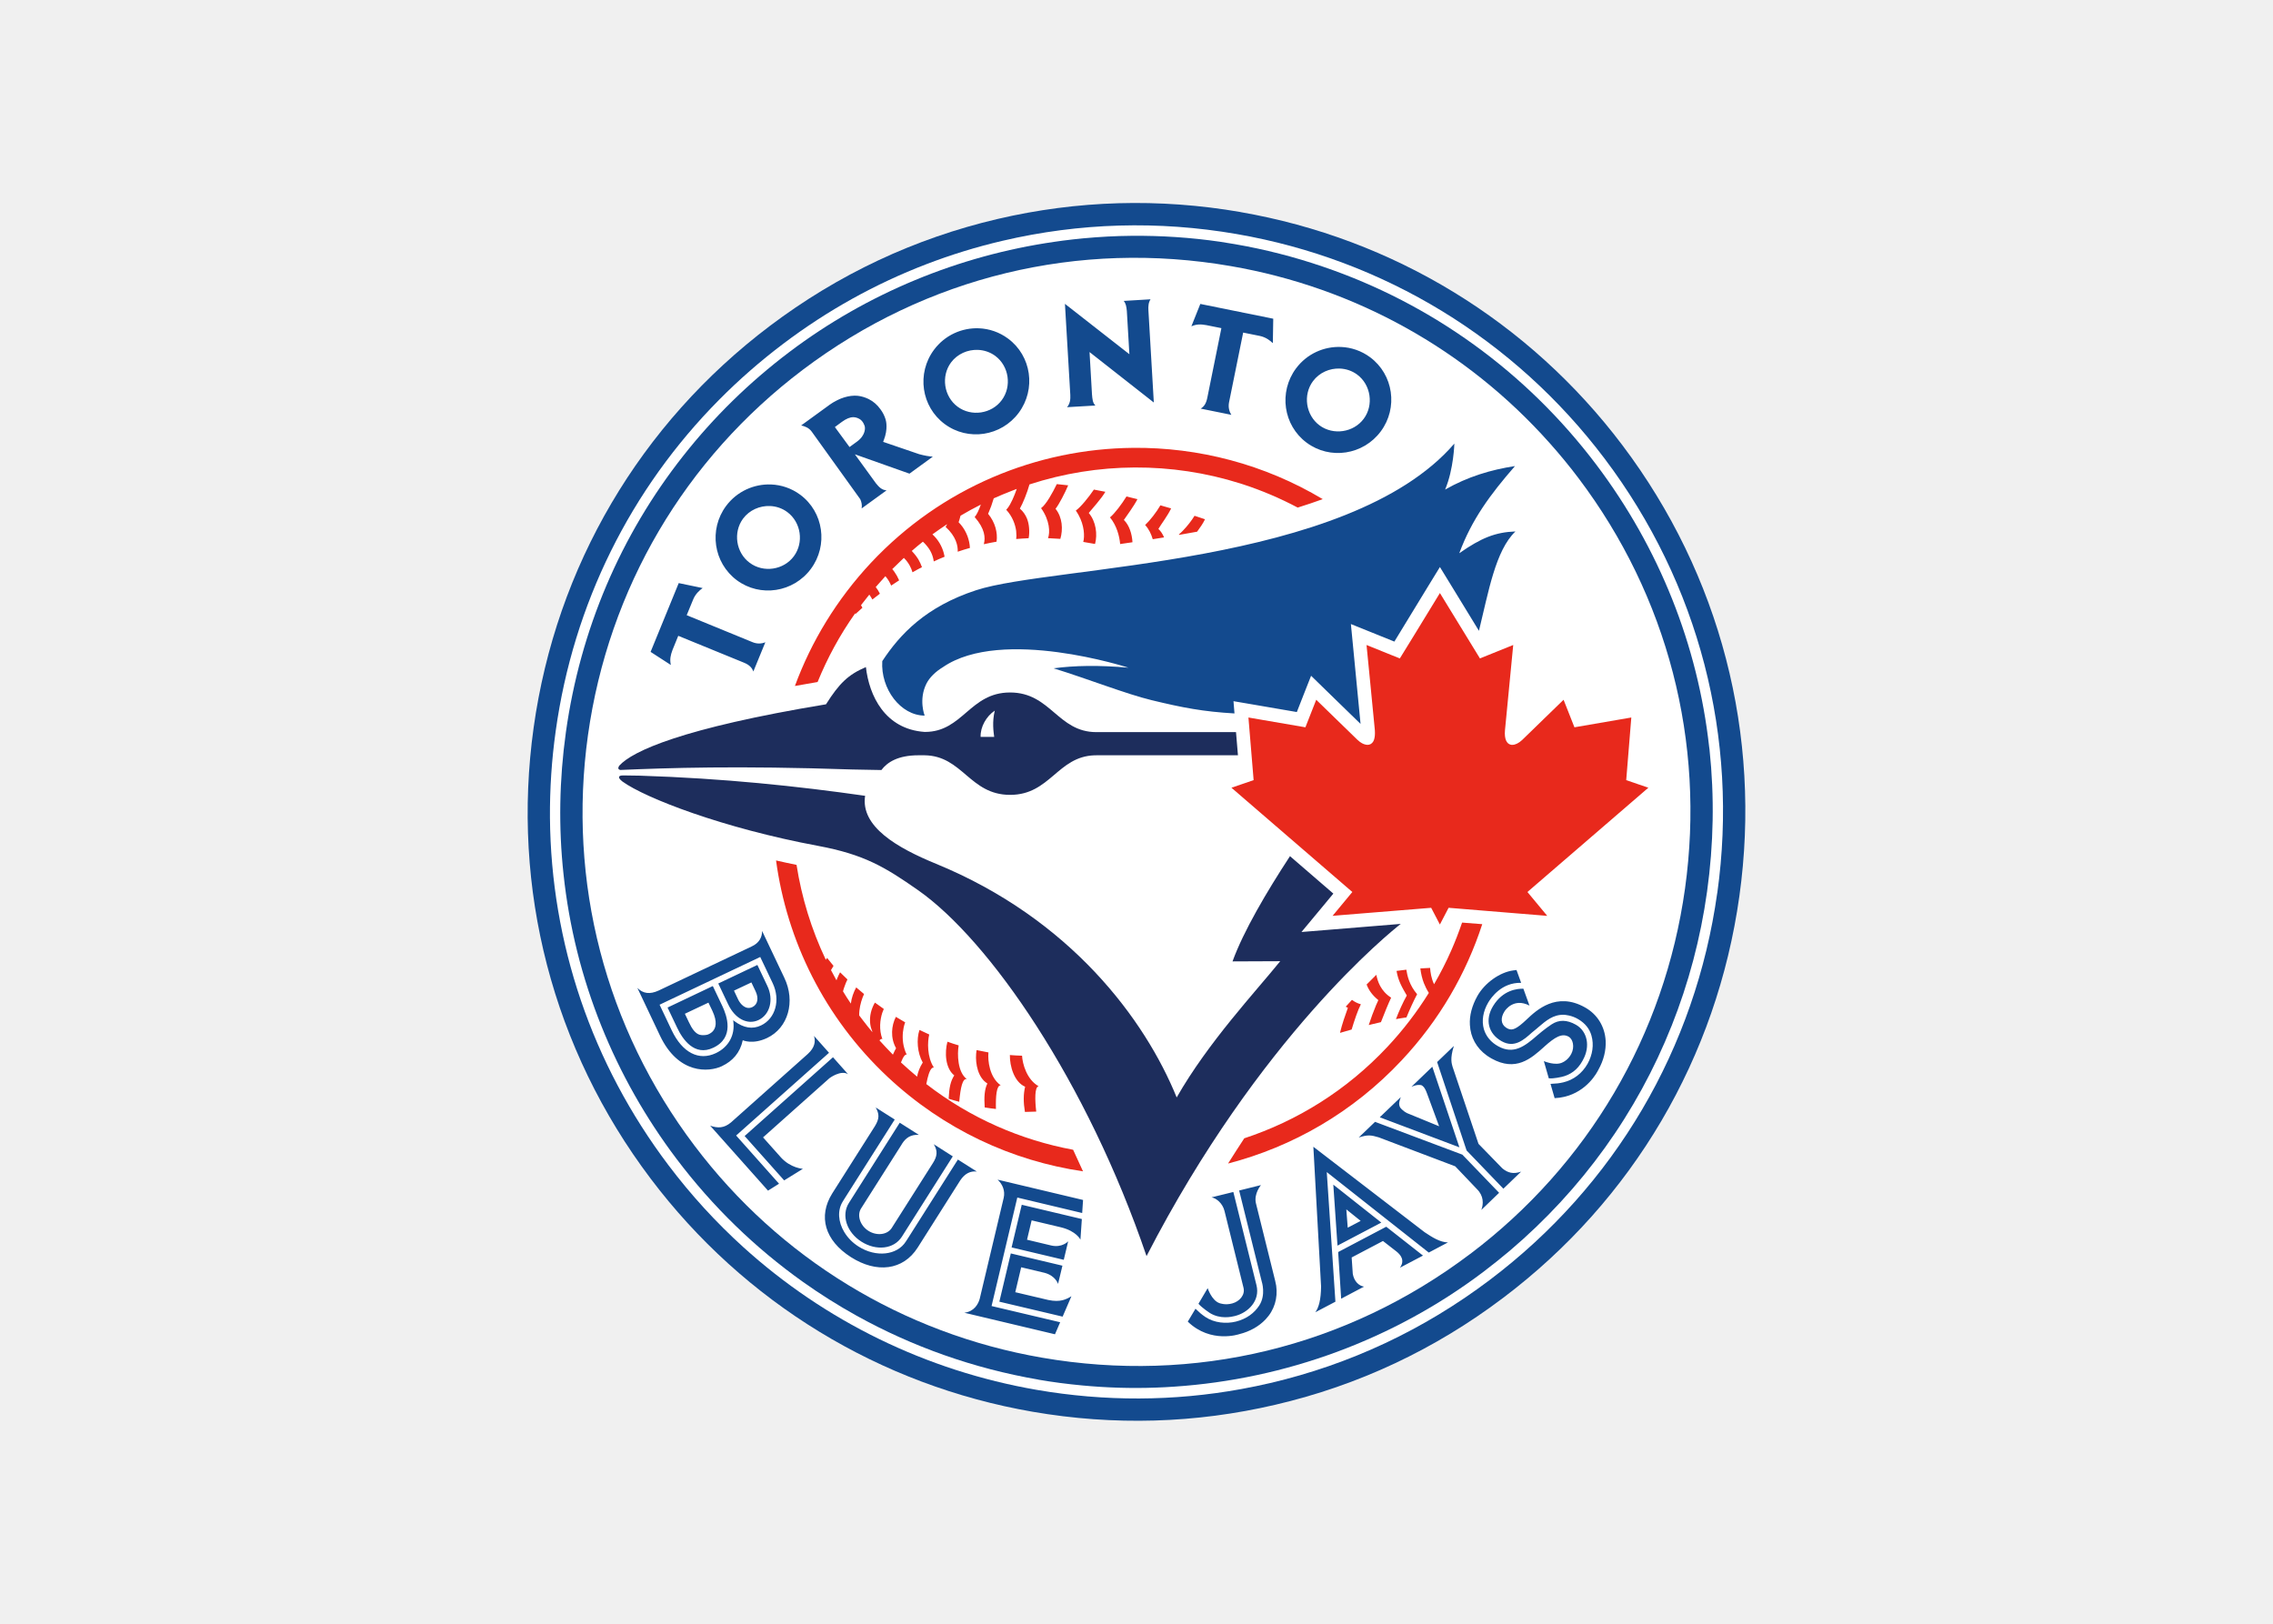
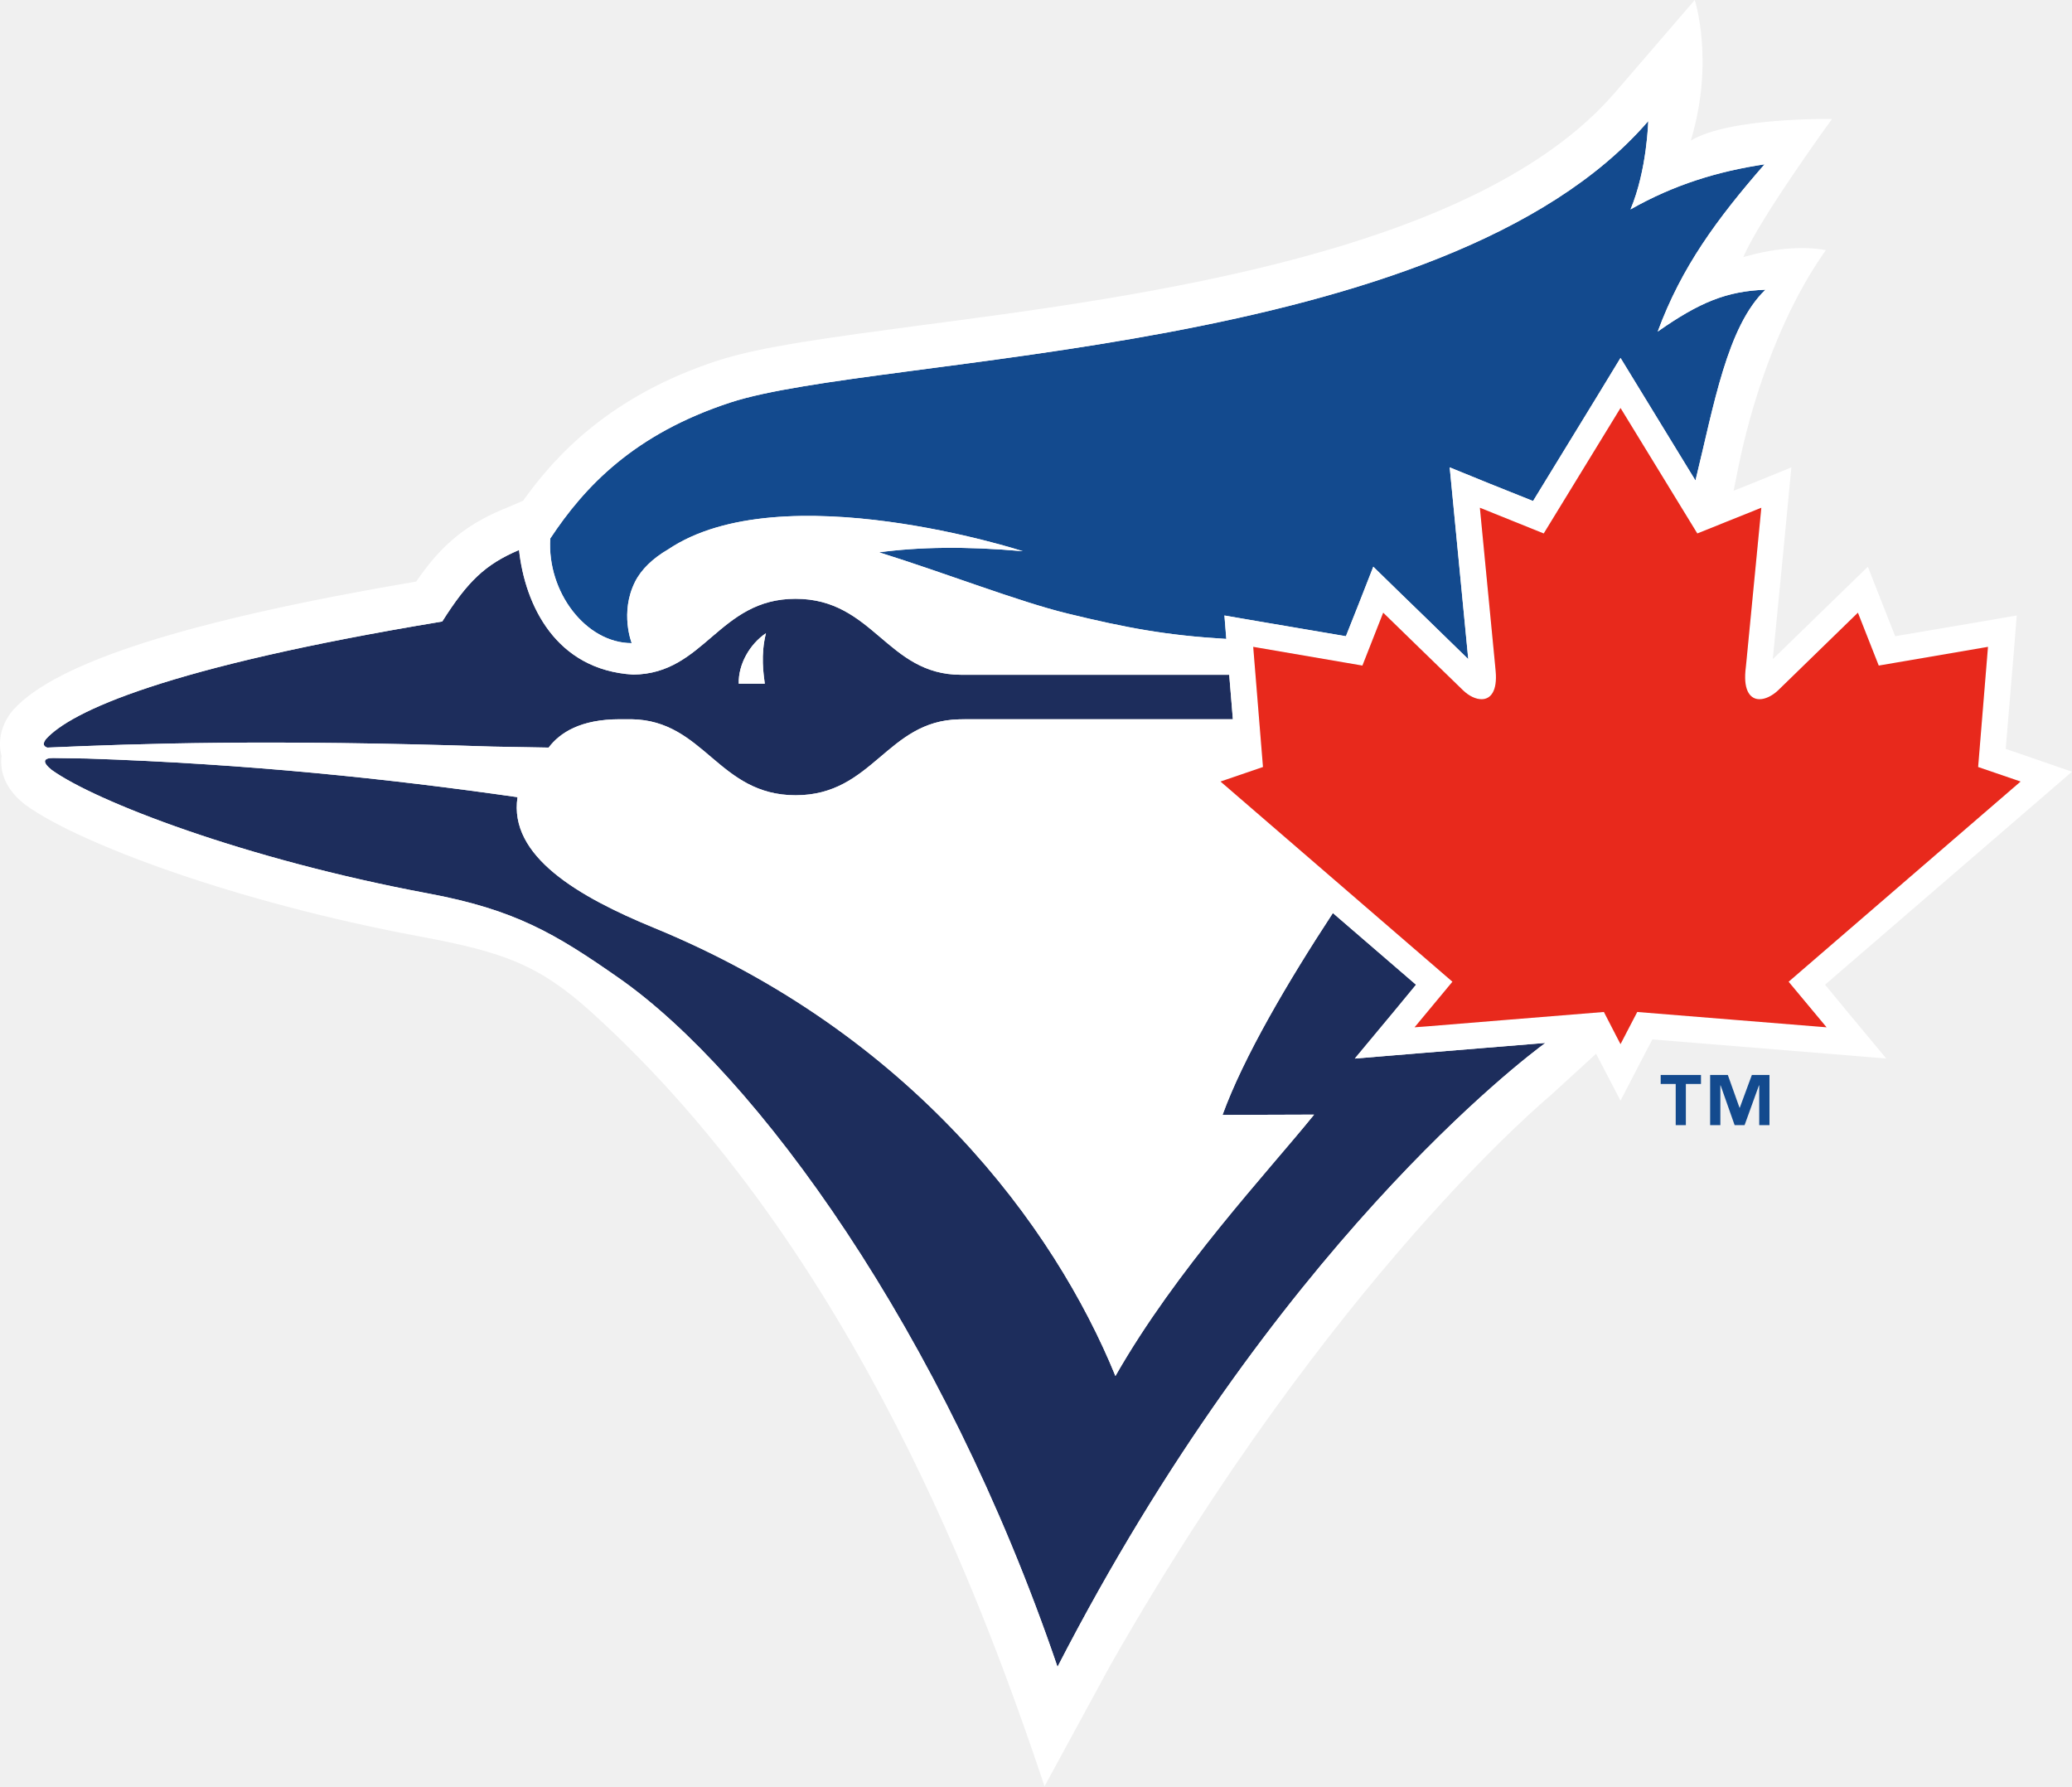
- <svg xmlns="http://www.w3.org/2000/svg" clip-rule="evenodd" fill-rule="evenodd" viewBox="0 0 560 400">
-   <path d="m305.594 52.229c-20.016-3.459-40.157-2.884-59.844 1.721-20.383 4.769-39.252 13.636-56.101 26.358-31.968 24.135-52.635 59.266-58.178 98.944-5.548 39.672 4.702 79.131 28.833 111.102 23.024 30.513 56.447 50.911 94.104 57.424 20.022 3.459 40.143 2.881 59.832-1.733 20.392-4.748 39.271-13.613 56.104-26.335 31.971-24.123 52.641-59.262 58.186-98.949 5.544-39.672-4.711-79.128-28.833-111.102-23.03-30.514-56.453-50.903-94.104-57.418" fill="#134a8e" />
-   <path d="m423.074 219.996c-5.341 38.22-25.244 72.076-56.04 95.31-16.242 12.264-34.428 20.799-54.064 25.395-2.372.553-4.752 1.046-7.129 1.48-16.68 3.042-33.635 3.105-50.501.191-27.203-4.717-52.106-16.943-72.228-35.161-6.699-6.08-12.871-12.813-18.416-20.16-18.899-25.018-28.952-54.817-29.204-85.609-.048-7.112.418-14.265 1.426-21.426 4.357-31.226 18.433-59.531 40.249-81.53 4.878-4.926 10.158-9.538 15.786-13.79 10.921-8.252 22.729-14.798 35.267-19.612 6.095-2.337 12.364-4.274 18.786-5.769 18.982-4.439 38.372-4.997 57.651-1.664 36.275 6.267 68.464 25.905 90.656 55.307 23.244 30.802 33.117 68.805 27.775 107.04" fill="#fff" />
-   <path d="m411.832 252.723c4.184-10.514 7.138-21.595 8.738-33.082 1.632-11.731 1.83-23.43.613-34.909v-.032c-.038-.23-.071-.475-.1-.722-2.793-25.009-12.25-48.894-27.796-69.504-17.25-22.844-40.653-39.698-67.327-48.775-7.029-2.403-14.295-4.274-21.74-5.556-1.2-.203-2.405-.401-3.612-.587-7.241-1.054-14.541-1.529-21.786-1.464-3.979.032-7.951.25-11.92.619-1.696.161-3.414.356-5.093.572-.696.091-1.403.18-2.097.295-23.488 3.399-46.031 12.641-65.234 27.136-9.899 7.473-18.645 16.056-26.123 25.551-15.402 19.505-25.401 42.829-28.933 68.098-1.636 11.734-1.833 23.448-.593 34.941 1.367 12.888 4.517 25.501 9.357 37.51 4.637 11.522 10.824 22.52 18.516 32.698 8.862 11.74 19.341 21.884 31.052 30.227 4.268 3.035 8.718 5.842 13.295 8.381 13.782 7.644 28.856 12.992 44.73 15.729v.017c3.612.628 7.238 1.094 10.874 1.432 5.992.565 12.003.748 17.974.536 1.55-.052 3.085-.126 4.637-.238 27.401-1.827 54.058-11.551 76.238-28.314 2.196-1.67 4.347-3.391 6.444-5.15 17.818-15.122 31.402-34.068 39.881-55.41" fill="#134a8e" />
-   <path d="m362.195 308.911c-30.436 22.979-67.898 32.055-105.489 25.542-34.246-5.922-64.665-24.473-85.612-52.237-21.962-29.093-31.27-64.996-26.24-101.086 5.052-36.104 23.849-68.069 52.931-90.034 30.436-22.964 67.915-32.045 105.503-25.533 30.513 5.273 57.963 20.564 78.398 43.47l.174.192c2.449 2.743 4.797 5.605 7.039 8.572 21.965 29.081 31.281 65.002 26.24 101.091-5.05 36.101-23.849 68.066-52.931 90.023" fill="#fff" />
-   <path d="m213.335 164.332c-4.335 1.836-6.568 3.997-9.83 9.168-35.531 5.878-47.697 11.555-50.905 15.087-.462.645-.263.96.183 1.089 11.813-.495 28.364-1.092 57.336-.114 2.395.032 4.731.091 7.026.132 1.461-1.932 4.097-3.636 9.147-3.636h1.482c9.39.12 11.118 9.755 21.088 9.755 9.869 0 11.661-9.466 20.837-9.749l.912-.006h34.383l-.478-5.703h-34.4c-9.551 0-11.242-9.766-21.271-9.766-9.921 0-11.647 9.718-20.953 9.718h-.092c-9.797-.68-13.672-8.963-14.466-15.976zm-59.789 26.694c-1.187-.015-1.508.468-.204 1.491 5.643 4.09 24.773 11.495 48.249 15.867 11.29 2.103 16.435 5.202 24.538 10.866 17.636 12.328 41.679 47.14 56.344 90.186 27.808-54.006 60.113-79.861 62.637-81.84l-16.534 1.353-7.935.645 5.095-6.124 2.762-3.336-10.683-9.224c-5.808 8.88-11.465 18.501-14.157 25.926l11.749-.049c-6.035 7.485-17.669 19.848-25.508 33.562-7.818-19.231-26.155-43.96-59.271-57.554-9.592-3.932-18.656-9.155-17.49-16.75-16.63-2.376-34.863-4.308-55.502-4.964-1.484-.026-2.855-.054-4.089-.06l.002.005z" fill="#1d2d5c" />
-   <path d="m245.085 175.054c-2.071 1.391-3.572 3.976-3.491 6.478h3.346c-.161-1.231-.539-3.655.144-6.478" fill="#fff" />
-   <path d="m283.463 73.731-6.616.399c.507.591.671 1.335.774 2.484l.628 10.648-15.879-12.412 1.322 22.442c.049 1.052-.029 2.129-.808 3.015l6.984-.407c-.668-.696-.731-1.484-.845-2.871v-.046l-.591-10.256 15.835 12.431-1.335-22.751c-.045-.909 0-1.9.53-2.676zm12.26 1.143-2.201 5.508c1.304-.562 2.312-.53 3.699-.286l3.693.742-3.473 17.163c-.269 1.316-.743 2.146-1.633 2.657l7.569 1.536c-.527-.8-.823-1.882-.573-3.107l3.476-17.157 4.093.825c1.455.298 2.521 1.114 3.218 1.782l.1-6.024-17.967-3.639h-.002zm-54.54 6c-4.183-.17-8.387 1.679-11.076 5.296-4.315 5.814-3.141 14.011 2.628 18.285 5.758 4.276 13.947 3.038 18.255-2.772 4.307-5.811 3.133-14.005-2.627-18.268-2.164-1.61-4.669-2.439-7.179-2.541h-.002zm89.192 4.6c-4.184-.17-8.393 1.673-11.087 5.299-4.304 5.814-3.127 14.011 2.633 18.281 5.755 4.279 13.959 3.026 18.265-2.788 4.304-5.791 3.118-13.987-2.631-18.262-2.164-1.602-4.666-2.43-7.178-2.531h-.002zm-89.444.717c1.507.06 3.003.544 4.276 1.485 3.387 2.521 4.113 7.503 1.604 10.887-2.505 3.404-7.505 4.141-10.892 1.62-3.382-2.513-4.124-7.497-1.614-10.89 1.577-2.117 4.116-3.201 6.626-3.103zm89.168 4.602c1.505.06 2.998.544 4.27 1.485 3.384 2.507 4.126 7.51 1.613 10.89-2.518 3.384-7.502 4.126-10.898 1.616-3.384-2.524-4.118-7.511-1.605-10.889 1.577-2.121 4.113-3.203 6.62-3.103zm-119.661 6.682c-1.029.025-2.129.261-3.233.696-.295.109-1.728.739-2.857 1.564l-.08.069-6.883 5.001c.879.2 1.88.554 2.58 1.499v.003l11.973 16.663c.298.628.492 1.415.347 2.278l6.13-4.447c-1.181-.106-1.842-.8-2.611-1.743l-5.187-7.142 13.452 4.766 5.754-4.19c-.942-.051-2.09-.261-3.375-.611l-8.87-3.032.166-.435c1.071-2.725.558-4.714.444-5.083-.266-.892-.693-1.743-1.284-2.527-.777-1.084-1.733-1.915-2.82-2.458l-.155-.081c-.871-.407-1.648-.636-2.487-.745-.326-.038-.662-.054-1.006-.045zm-.195 5.298c.508.006 1 .152 1.501.433.908.505 1.283 1.66 1.332 1.946.035.201.26 2.024-1.92 3.622l-1.857 1.352-3.611-4.926 1.733-1.278c1.083-.78 1.977-1.158 2.823-1.149zm148.064 6.508c-26.121 30.302-98.964 29.926-117.822 36.118-12.38 4.058-18.733 10.798-23.118 17.466-.432 6.864 4.553 13.418 10.44 13.418 0 0-1.544-3.895.43-7.857.774-1.528 2.195-2.938 4.095-4.092 14.537-9.964 45.687.149 45.687.149-7.331-.662-13.359-.53-18.447.151 8.629 2.671 17.856 6.322 24.108 7.837 7.708 1.875 12.803 2.84 20.46 3.281l-.244-3.018 4.249.723 11.356 1.951 1.668-4.258 1.845-4.68 3.602 3.51c.08.077 5.662 5.508 8.583 8.35-.511-5.348-1.829-18.96-1.845-19.106l-.535-5.493 5.118 2.064 5.593 2.258 8.364-13.712 2.857-4.657 2.855 4.657 6.763 11.058c2.361-9.595 4.054-19.756 8.987-24.478-4.947.183-8.425 1.585-13.833 5.364 3.066-8.285 7.597-14.435 13.723-21.469-5.955.905-11.634 2.613-17.211 5.789 2.129-5.063 2.273-11.325 2.273-11.325l.002.002zm-168.33 10.068c-4.187-.169-8.4 1.676-11.096 5.301-4.301 5.808-3.106 13.988 2.647 18.281 5.76 4.273 13.942 3.018 18.249-2.788 4.305-5.811 3.132-13.999-2.62-18.265-2.161-1.602-4.666-2.43-7.178-2.531zm-.275 5.307c1.505.058 2.995.544 4.262 1.487 3.402 2.522 4.127 7.503 1.62 10.884-2.513 3.399-7.506 4.144-10.887 1.611-3.39-2.498-4.129-7.497-1.624-10.884 1.577-2.114 4.12-3.196 6.628-3.098zm-22.484 18.986-6.93 16.947 4.986 3.223c-.295-1.393-.081-2.378.413-3.705l1.416-3.478 16.216 6.629c1.31.533 1.971 1.263 2.282 2.167l2.958-7.213c-.889.375-1.998.461-3.158-.017l-16.219-6.646 1.59-3.863c.556-1.367 1.565-2.273 2.342-2.82l-5.897-1.224zm20.544 85.701c0 1.519-.708 2.977-2.608 3.825l-22.905 10.856c-2.143.978-3.838.763-5.222-.668l5.593 11.807c4.517 9.486 11.962 9.029 15.291 7.462v-.015c2.562-1.207 4.436-3.269 5.084-6.351 0 0 2.424 1.132 5.977-.547h.015v-.006c5.195-2.47 7.059-8.986 4.235-14.861l-5.459-11.503v.002zm-.462 6.405 3.075 6.468c1.955 4.14.687 8.698-2.874 10.391-2.115 1.008-4.276.647-6.616-1.086l-.252-.204.037.315c.444 3.348-1.154 6.307-4.287 7.795-4.201 1.994-8.267-.1-10.896-5.623l-2.986-6.299 24.799-11.758v.002zm-.705 1.961-9.635 4.573 2.438 5.127c1.688 3.564 4.769 5.15 7.474 3.875 2.842-1.346 3.794-5.061 2.163-8.442l-2.439-5.133zm187.008 1.253-.786.097c-3.319.444-7.021 3.089-8.829 6.288-1.355 2.438-1.983 4.837-1.851 7.13.167 3.084 1.605 5.689 4.161 7.537.359.247.74.499 1.152.731 6.006 3.378 9.804-.02 12.855-2.754l.246-.227c2.49-2.221 4.244-3.332 5.926-2.379 1.037.574 1.531 2.501.648 4.215-.728 1.405-1.788 1.946-2.121 2.1-1.759.937-4.563-.278-4.599-.278l-.051-.037 1.223 4.252h.052c1.115.123 3.032-.339 3.06-.339h.012c2.232-.495 3.963-1.8 5.133-3.894l.12-.226.06-.104c1.823-3.313 1.081-7.016-1.75-8.631-2.227-1.258-4.186-1.292-6.015-.084-1.57 1.028-3.487 2.659-3.501 2.688-3.158 2.777-5.869 4.759-9.603 2.716-1.797-.978-3.034-2.445-3.565-4.242-.573-2.047-.212-4.373 1.078-6.566.688-1.161 3.275-4.952 8.078-4.837h.031l-1.134-3.138v-.015h-.031zm-188.483 3.055 1.041 2.192c.777 1.647.565 3.235-.796 3.88-1.682.793-2.986-.791-3.497-1.848l-1.038-2.203zm-9.505.888-11.15 5.298 2.361 4.964c1.316 2.792 4.233 7.162 8.921 4.929 5.281-2.499 3.319-7.915 2.232-10.221zm199.665.66c-1.43-.032-4.998.292-7.422 4.256-2.067 3.379-1.201 6.812 2.095 8.674 3.137 1.76 5.45-.313 7.497-2.155l.111-.086.925-.762.515-.441c1.894-1.62 3.674-3.152 6.301-3.061.198 0 1.945.106 3.579 1.111 1.663.995 2.751 2.359 3.213 4.023.63 2.23.283 4.689-.966 6.937-1.339 2.362-3.458 3.977-5.977 4.571-1.074.247-1.697.307-3.12.373h-.029l1.011 3.516h.029c6.536-.313 9.715-5.095 10.522-6.562.167-.283.249-.467.249-.467 1.29-2.307 1.897-4.772 1.774-7.129-.207-3.493-2.052-6.488-5.07-8.181-7.052-3.977-11.993.693-14.371 2.94l-.101.095c-2.315 2.18-3.413 2.723-4.507 2.206-.244-.115-.375-.206-.561-.327-1.198-.845-1.339-2.358-.293-3.975.223-.35 2.29-3.333 6.072-1.432l.063.031-1.501-4.155h-.037zm-200.74 3.428.975 2.037c1.287 2.745.86 4.295-.017 5.143-.343.327-.988.725-1.501.777-1.384.164-2.711.266-4.29-3.166l-.975-2.049zm26.008 8.202c.43 1.396.163 2.878-1.487 4.401l-.186.169c-.041.046-16.822 14.999-18.785 16.742-1.717 1.433-3.252 1.455-5.13.794l14.256 16.008 2.716-1.706-10.572-11.875 22.886-20.38-3.696-4.155zm157.64 2.474-4.124 3.96 7.259 21.78 9.058 9.417.029-.017 4.35-4.186c-1.879.66-3.279.327-4.616-.797h-.006l-5.878-6.043-6.402-19.03c-.167-.696-.688-1.857.33-5.086zm-152.97 2.785-21.762 19.401 9.738 10.929 4.614-2.852s-3.003-.158-5.424-2.817l-.101-.12s-2.688-3.018-4.29-4.806c2.177-1.951 14.242-12.721 16.248-14.484l.02-.015.135-.114s2.757-2.051 4.53-.963l-3.677-4.135-.031-.023zm147.66 2.33-5.147 4.954c1.304-.594 2.109-.505 2.471-.402.263.151.762.333 1.387 2.064l2.969 8.052-7.887-3.236c-1.227-.627-1.731-1.428-1.731-1.428-.492-.877-.065-1.819.178-2.528l-5.076 4.869-.104.111 19.619 7.397-6.679-19.851zm-137.133 10.033c.892 1.581.975 2.72-.212 4.634-.015.003-10.494 16.543-10.494 16.543-3.547 5.679-1.816 11.594 4.605 15.693 6.288 4.015 12.85 3.302 16.446-2.352l10.476-16.537c1.143-1.734 2.548-2.379 4.092-2.196l-4.662-2.952-12.342 19.455-.472.727c-2.155 3.419-7.385 3.969-11.658 1.249-1.475-.934-2.639-2.137-3.45-3.453l-.089-.141c-1.479-2.459-1.723-5.33-.343-7.519l.447-.722 12.345-19.458zm123.024 3.545-4.026 3.862c2.244-.745 3.086-.593 4.935-.045l18.844 7.136 5.37 5.634c1.682 1.662 1.613 3.645 1.069 5.112l4.373-4.221-9.056-9.402-21.507-8.076zm-117.098.214-12.528 19.764c-1.943 3.057-.508 7.261 3.09 9.54 3.593 2.276 7.952 1.892 9.949-1.203l12.557-19.814-4.685-2.989c1.038 1.685.84 2.986-.217 4.651 0 0-6.666 10.512-10.198 16.068-1.107 1.613-3.662 1.902-5.691.617-2.011-1.275-2.84-3.734-1.866-5.417 1.135-1.797 9.949-15.703 9.996-15.756l.18-.31c.978-1.519 2.213-2.263 4.116-2.163l-4.703-2.988h-.002zm101.901 5.918 1.903 34.431c-.045 3.279-.55 5.153-1.419 6.345l4.951-2.604-2.13-31.929 25.13 19.824 4.719-2.496c-1.943-.052-3.806-1.221-5.754-2.525l-27.402-21.043.003-.003zm-77.792 8.107c1.19 1.092 1.912 2.71 1.498 4.502-5.921 24.919-5.872 24.702-5.904 24.846-.364 1.322-1.385 3.147-3.794 3.436l22.338 5.307 1.275-2.964-16.902-3.992 6.342-26.726 15.984 3.809.218-3.213-21.054-5.004zm82.707 1.227 1.032 15.024 10.792-5.674zm-17.824.114-5.373 1.332 5.563 22.419s1.101 3.256-.61 5.911c-1.226 1.882-3.135 3.302-5.742 3.96-2.433.598-5.348.327-7.522-1.126-.957-.653-1.422-1.052-2.444-2.04l-1.9 3.178c5.672 5.487 12.672 3.089 12.672 3.089 2.593-.644 4.84-1.897 6.487-3.636 2.189-2.299 3.052-5.27 2.622-8.307 0-.061-.187-.992-.261-1.25l-4.737-19.077c-.542-2.349 1.246-4.453 1.246-4.453h-.002zm-6.803 1.697-5.379 1.324c1.166.19 2.739 1.445 3.201 3.356l4.686 18.93c.427 1.774-.991 3.352-2.743 3.834-1.753.501-3.135-.048-3.18-.06-1.946-.668-2.908-3.689-2.908-3.689l-2.273 3.843c.889 1.021 2.814 2.276 2.814 2.276 2.571 1.576 5.299.954 6.153.742 3.358-.831 6.247-3.826 5.336-7.557 0-.032-5.708-22.999-5.708-22.999zm-52.133 3.153-2.502 10.506 12.855 3.047 1.086-4.548s-1.496 1.645-4.176 1.023l-5.961-1.421 1.135-4.771 7.176 1.703c3.908.946 4.848 3.052 4.848 3.052l.347-5.08-14.807-3.513zm79.966 1.13 3.534 2.842-3.187 1.668zm9.837 4.276-11.847 6.239.739 11.488.104-.055 5.527-2.915c-1.303-.192-2.458-1.35-2.769-3.156l-.273-4.032 7.711-4.055 3.365 2.616c.851.697 2.177 2.06.808 3.972l5.582-2.937.115-.049-9.061-7.115zm-92.499 6.576-2.82 11.889 15.587 3.68 2.169-5.021c-1.255.745-2.671 1.551-5.685.925-.061 0-8.148-1.92-8.148-1.92l1.456-6.141 5.72 1.355.088.022c2.686.736 3.276 2.723 3.276 2.723l1.077-4.493-12.72-3.018z" fill="#134a8e" />
-   <path d="m279.132 110.326c-23.622.22-47.12 9.721-64.547 28.312-8.468 9.065-14.715 19.412-18.741 30.348 1.826-.327 3.683-.66 5.586-.975 2.395-5.887 5.467-11.571 9.257-16.924l.015.06.072.103.456-.412c.421-.369.829-.748 1.241-1.121l-.12-.232-.224-.401c.677-.869 1.35-1.751 2.043-2.602.132.157.229.312.329.475.166.253.312.499.433.728.607-.479 1.235-.96 1.845-1.433-.276-.578-.622-1.126-1.023-1.639.333-.395.696-.774 1.044-1.172.441-.49.874-1.003 1.319-1.485h.009l.012-.012c.68.786 1.124 1.604 1.416 2.313.547-.362 1.089-.73 1.634-1.074l.336-.22c-.315-.736-.711-1.45-1.189-2.127l-.507-.642c.751-.756 1.508-1.488 2.284-2.21l.576-.547c1.224 1.2 1.814 2.49 2.126 3.547.763-.442 1.539-.854 2.332-1.272-.235-.66-.544-1.303-.909-1.948-.3-.488-.642-.948-1.029-1.398-.18-.215-.372-.444-.573-.645.892-.793 1.814-1.553 2.739-2.279.295.267.542.527.774.797.533.61.945 1.218 1.221 1.797.349.71.53 1.37.63 1.948l.049.33.098-.052c.808-.386 1.636-.74 2.473-1.074l.101-.054c-.051-.286-.112-.573-.195-.872-.444-1.676-1.385-3.342-2.792-4.617v-.015l1.745-1.24c.613-.438 1.243-.852 1.872-1.272-.118.253-.249.496-.381.673 2.591 2.379 3.054 4.646 2.984 6.122.991-.338 1.981-.653 3.006-.932-.037-.96-.255-1.948-.599-2.905-.375-.992-.917-1.966-1.647-2.839-.166-.197-.346-.396-.544-.593.112-.298.246-.696.362-1.174l.118-.432c1.631-.969 3.301-1.882 4.995-2.734-.461 1.318-.989 2.487-1.516 3.067 2.573 2.921 2.64 5.113 2.292 6.531l-.026.117v.045c1.04-.238 2.075-.441 3.129-.624.315-2.209-.341-4.765-2.09-6.877l.083-.174.078-.18c.379-.834.851-2.14 1.233-3.447 1.41-.641 2.846-1.217 4.265-1.777.459-.187.938-.381 1.401-.545-.594 1.731-1.419 3.677-2.244 4.737-.114.147-.235.29-.347.396 1.551 1.667 2.244 3.662 2.459 5.262v.123c.086.733.068 1.367 0 1.826.911-.088 1.845-.132 2.791-.183l.278-.022c.147-.806.187-1.696.097-2.588-.061-.757-.227-1.519-.504-2.241-.386-.934-.963-1.783-1.756-2.461.71-1.22 1.846-4.026 2.364-5.952 16.799-5.477 35.028-5.576 51.944-.24l.229.075.447.143c4.603 1.502 9.113 3.419 13.463 5.725 2.095-.662 4.143-1.336 6.172-2.077-14.378-8.6-30.599-12.792-46.76-12.641h.002zm-18.768 8.933c-1.021 2.109-2.639 5.05-3.872 5.92 2.158 3.034 2.239 5.984 1.71 7.394.995.045 1.995.104 3.035.175.68-2.304.533-5.293-1.184-7.408.871-1.086 2.322-3.911 3.117-5.783-.942-.121-1.883-.221-2.805-.298zm9.138 1.347c-1.249 1.849-3.218 4.295-4.451 5.17.247.361.475.723.68 1.097 1.415 2.574 1.53 5.235 1.152 6.628.972.161 1.945.327 2.902.501.645-2.37.233-5.556-1.548-7.635.876-1.092 3.07-3.456 4.089-5.216-.922-.177-1.88-.355-2.823-.544zm8.026 1.699c-1.114 1.817-2.875 4.176-4.06 5.15 1.644 1.994 2.341 4.623 2.502 6.568.992-.147 2.017-.295 3.04-.444-.121-2.029-.763-4.163-2.118-5.496.78-1.158 2.447-3.368 3.341-5.116-.894-.217-1.786-.433-2.705-.662zm8.36 2.181c-.966 1.682-2.604 3.775-3.759 4.848.922.989 1.495 2.226 1.875 3.497l2.789-.447c-.341-.806-.806-1.548-1.401-2.087.71-1.204 2.313-3.289 3.138-5.052-.877-.247-1.754-.515-2.643-.759zm8.413 2.574c-.725 1.192-1.817 2.584-2.854 3.651-.341.356-.696.685-1.005.954l.066.098c1.47-.257 2.949-.511 4.422-.783.703-.957 1.464-2.026 1.945-3.063-.843-.295-1.714-.571-2.574-.857zm60.448 19.039-6.573 10.746-3.301 5.358-8.202-3.309c.031.043 1.802 18.541 2.049 20.982.035.479.032.909 0 1.292-.052.622-.183 1.117-.387 1.479-.329.571-.842.846-1.433.846-.131 0-.276-.022-.409-.051-.312-.051-.614-.183-.932-.346-.359-.2-.702-.447-1.032-.768l-.147-.126c-1.619-1.567-10.104-9.818-10.104-9.818l-2.666 6.783-14.034-2.413 1.278 15.426-3.135 1.078-2.332.794 29.785 25.687-4.868 5.877 1.697-.149 22.596-1.834 2.146 4.113.687-1.318 1.458-2.796 4.35.352 4.935.407 15.017 1.224-4.878-5.877 29.791-25.687-2.739-.938-2.72-.934h.006l1.256-15.426-14.013 2.413-2.676-6.783s-8.496 8.251-10.113 9.818l-.132.126c-.783.731-1.645 1.164-2.388 1.164-.147 0-.284-.005-.416-.051-.954-.233-1.584-1.338-1.387-3.567.034-.425.129-1.339.247-2.527.556-5.74 1.785-18.412 1.785-18.457l-8.202 3.309-9.861-16.103-.002.002zm-163.553 65.871c2.662 19.701 11.867 38.673 27.504 53.328 13.842 12.967 30.697 20.693 48.12 23.254-.78-1.756-1.604-3.517-2.433-5.313-12.847-2.388-25.289-7.769-36.168-16.188.347-1.894.811-3.444 1.385-3.912.151-.144.303-.186.468-.163-1.697-2.607-1.582-6.342-1.137-8.136l-.562-.261c-.624-.289-1.238-.568-1.845-.857-.768 2.299-.533 5.639.808 8.027-.766 1.238-1.157 2.264-1.393 3.481l-.806-.699c-.892-.745-1.756-1.505-2.607-2.298l-.51-.459-.015-.025-.034-.026c.278-.725.591-1.359.891-1.687l.097-.095.084-.072.048-.031.12-.048.177.015c-.25-.495-.444-.994-.579-1.507-.553-1.843-.475-3.719-.183-5.123.106-.513.237-.974.384-1.324-.783-.444-1.553-.894-2.295-1.359-1.107 2.18-1.395 5.161.051 7.732-.117.19-.23.409-.336.627l-.074.158c-.137.247-.252.51-.37.796-.571-.578-1.135-1.157-1.679-1.743-.564-.581-1.103-1.175-1.633-1.773l.167-.166c.134-.111.261-.18.376-.192l.18.046c-.886-2.342-.573-4.786-.034-6.471.118-.344.252-.68.378-.954l-1.464-1.057-.728-.51c-.876 1.499-1.393 3.348-1.149 5.262.081.645.263 1.275.524 1.911v.006l-.017.018-.018.032c-.76-.903-1.504-1.834-2.207-2.762-.333-.427-.676-.869-1.006-1.315-.014-1.596.367-3.153.852-4.438.115-.286.233-.568.35-.825-.659-.53-1.301-1.081-1.937-1.634-.654 1.198-1.149 2.576-1.315 3.989-.677-.986-1.322-1.995-1.935-3.017.101-.419.235-.826.384-1.221.212-.613.45-1.189.711-1.713-.627-.581-1.223-1.167-1.817-1.756-.28.501-.511 1.041-.739 1.587l-.149.384c-.221-.389-.416-.779-.631-1.174-.247-.441-.49-.895-.722-1.338.203-.376.415-.725.627-1.04-.545-.66-1.069-1.303-1.584-1.966l-.135.181-.18.281c-3.553-7.471-5.955-15.345-7.21-23.376-1.714-.344-3.399-.714-5.052-1.095h.002zm169.021 15.302c-.802 2.321-1.677 4.619-2.682 6.895-1.238 2.822-2.657 5.585-4.224 8.294-.696-1.464-.888-2.912-.978-4.023-.79.029-1.596.074-2.402.129.164 1.29.43 2.481.863 3.6.324.825.723 1.628 1.23 2.427-2.905 4.665-6.301 9.128-10.21 13.296-10.049 10.726-22.229 18.232-35.265 22.527-1.319 2.012-2.653 4.078-3.992 6.213 15.853-4.109 30.769-12.6 42.788-25.442 9.304-9.913 15.896-21.393 19.839-33.525l-4.969-.39.002-.002zm-13.735 11.604c-.794.089-1.604.189-2.412.303.395 2.427 1.336 4.01 2.524 6.058-.92 1.614-1.981 3.977-2.676 5.82.877-.163 1.734-.309 2.591-.422.796-1.961 1.8-4.161 2.628-5.715-1.9-2.209-2.425-4.522-2.656-6.043zm-7.394 1.263c-.742.719-1.541 1.518-2.395 2.392.564 1.484 1.464 2.677 2.889 3.843-.177.362-.367.803-.576 1.287-.601 1.438-1.29 3.299-1.788 4.851 1.008-.247 2.017-.481 3.006-.711.842-2.184 1.848-4.648 2.511-6.032-2.613-1.662-3.353-4.1-3.648-5.629zm-6.003 6.169c-.495.53-1.006 1.103-1.539 1.683.17.1.35.197.533.278-.624 1.746-1.419 3.96-1.946 6.175.938-.266 1.908-.545 2.868-.822.69-2.295 1.553-4.838 2.276-6.222-.871-.247-1.585-.627-2.192-1.092zm-99.663 10.311c-.707 2.613-.559 6.522 1.682 8.301-.925 1.425-1.25 3.003-1.385 5.748.86.275 1.73.527 2.607.751.33-3.567.813-5.772 1.866-5.605-2.292-1.651-2.378-6.189-2.004-8.288-.935-.276-1.852-.573-2.765-.906zm7.179 2.064c-.398 2.344-.011 5.699 1.799 7.542.263.263.55.49.859.693-.71 1.419-.834 3.365-.66 5.889.908.151 1.848.287 2.772.381-.083-3.086.131-5.852 1.184-5.823-2.785-1.965-3.23-6.124-3.032-8.105-.986-.18-1.968-.373-2.921-.576zm8.201 1.218c-.038 2.742 1.051 6.636 3.76 7.809-.445 1.793-.444 3.845-.052 6.207.928-.018 1.848-.037 2.788-.081-.327-2.728-.425-6.142.594-6.244-2.937-1.651-3.98-5.523-4.087-7.523-1.006-.032-2.012-.08-3.003-.167z" fill="#e8291c" />
+ <svg xmlns="http://www.w3.org/2000/svg" viewBox="0 0 233.014 200.872">
+   <path fill="#134A8E" d="M186.758 121.894h1.69v4.63h1.142v-4.63h1.7v-1.012h-4.532M195.65 124.575h-.024l-1.317-3.693h-1.99v5.64h1.15v-4.47h.028l1.576 4.47h1.12l1.617-4.47h.03v4.47h1.153v-5.64h-1.982M71.04 72.32s-1.363-3.423.37-6.89c.687-1.375 1.994-2.647 3.728-3.65 12.788-8.593 39.89.203 39.89.203-6.437-.574-11.708-.473-16.173.125 7.557 2.365 15.65 5.53 21.127 6.87 6.745 1.643 11.222 2.476 17.923 2.87l-.21-2.635 3.728.642 9.933 1.688 1.47-3.705 1.61-4.11 3.153 3.074c.083.057 4.954 4.82 7.527 7.32-.46-4.707-1.604-16.612-1.62-16.746l-.468-4.82 4.48 1.825 4.894 1.96 7.342-11.994 2.494-4.098 2.506 4.098 5.923 9.686c2.066-8.412 3.547-17.332 7.872-21.453-4.33.157-7.388 1.384-12.118 4.706 2.68-7.264 6.65-12.647 12.016-18.807-5.21.776-10.186 2.285-15.074 5.067 1.865-4.426 1.994-9.933 1.994-9.933C162.477 40.17 98.658 39.854 82.138 45.26c-10.84 3.548-16.397 9.46-20.26 15.293-.377 6.014 4.004 11.768 9.16 11.768z" />
+   <path fill="#1D2D5C" d="M163.34 110.397l-4.258 5.124 4.257-5.123" />
+   <path d="M152.36 119.034l4.47-5.372 2.415-2.928-9.352-8.063c-5.084 7.76-10.045 16.195-12.41 22.704l10.298-.033c-5.292 6.544-15.49 17.377-22.342 29.393-6.864-16.847-22.923-38.514-51.932-50.418-8.4-3.457-16.33-8.018-15.305-14.673-14.53-2.084-30.42-3.75-48.44-4.347-1.368-.022-2.64-.045-3.784-.057-1.047-.01-1.317.406-.18 1.33 4.944 3.56 21.706 10.034 42.264 13.885 9.89 1.836 14.404 4.55 21.516 9.516 15.44 10.787 36.51 39.763 49.348 77.466 24.353-47.286 52.63-68.515 54.866-70.158l-14.483 1.182-6.948.574zM5.323 84.068c10.315-.45 24.798-.947 50.08-.113 2.145.033 4.25.068 6.295.113 1.266-1.678 3.598-3.187 8.007-3.187h1.305c8.222.126 9.742 8.548 18.47 8.548 8.688 0 10.23-8.367 18.378-8.536.22-.012.46-.012.682-.012h30.107l-.41-5h-30.154c-8.356 0-9.842-8.547-18.62-8.547-8.643 0-10.21 8.446-18.255 8.525-8.71-.52-12.163-7.816-12.838-14.01-3.807 1.62-5.766 3.514-8.637 8.04C18.61 75.037 7.953 80.014 5.16 83.122c-.417.553-.23.823.163.948zm80.813-12.862c-.614 2.478-.264 4.584-.13 5.676H83.08c-.064-2.196 1.25-4.46 3.056-5.676z" fill="#1D2D5C" />
+   <path d="M86.136 71.206c-1.807 1.217-3.12 3.48-3.057 5.676h2.927c-.135-1.092-.485-3.198.13-5.676z" fill="#FFF" />
+   <path d="M233.014 86.78l-4.82-1.665-2.635-.9.94-11.24.3-3.762-3.73.642-9.937 1.688-1.465-3.705-1.61-4.11-3.164 3.074c-.068.057-4.944 4.82-7.53 7.32.475-4.707 1.624-16.612 1.63-16.746l.46-4.82-4.47 1.825-2.028.8c.197-.957.394-1.903.58-2.838 1.194-5.924 4.172-16.295 9.797-24.212 0 0-3.598-.867-9.104.732-1.56.462-.126.034-.18.056 1.834-4.358 9.976-15.54 9.976-15.54s-11.532-.204-15.88 2.432c2.692-8.895.446-15.81.446-15.81l-8.958 10.394c-15.463 17.962-53.143 22.917-78.06 26.183-10.085 1.35-18.058 2.387-22.968 4.01-11.87 3.896-18.09 10.53-21.786 15.73l-2.37 1.003c-4.527 1.915-7.112 4.392-9.64 8.075C21.16 69.755 6.33 74.472 1.504 79.81l-.32.394C.102 81.68-.253 83.414.174 85c-.167 1.397.12 3.47 2.57 5.42l.167.122c5.856 4.246 23.357 10.856 44.246 14.753 9.37 1.746 13.407 3.142 19.376 8.547 29.72 26.915 44.32 67.322 50.936 87.03l7.438-13.683c24.826-43.583 49.162-63.742 49.455-64l5.135-4.697.14.28 2.603 5 2.603-5.02.985-1.87 19.336 1.576 6.96.573-4.466-5.372-2.416-2.927 23.91-20.62 3.862-3.332zM82.138 45.26c16.52-5.405 80.34-5.09 103.223-31.644 0 0-.128 5.507-1.993 9.933 4.888-2.783 9.865-4.292 15.074-5.07-5.366 6.16-9.335 11.544-12.015 18.808 4.73-3.322 7.787-4.55 12.118-4.707-4.324 4.123-5.806 13.042-7.873 21.454l-5.923-9.686-2.506-4.098-2.493 4.098-7.342 11.994-4.894-1.96-4.48-1.823.467 4.818c.017.135 1.16 12.04 1.62 16.746-2.572-2.5-7.443-7.264-7.527-7.32l-3.153-3.074-1.61 4.11-1.47 3.705-9.933-1.688-3.727-.642.21 2.635c-6.702-.394-11.18-1.227-17.924-2.87-5.48-1.34-13.57-4.505-21.127-6.87 4.465-.597 9.736-.7 16.172-.125 0 0-27.1-8.795-39.89-.202-1.733 1.002-3.04 2.274-3.727 3.65-1.732 3.467-.37 6.89-.37 6.89-5.157 0-9.538-5.754-9.16-11.768 3.86-5.835 9.42-11.747 20.258-15.295zM5.158 83.12c2.794-3.107 13.453-8.084 44.575-13.23 2.87-4.528 4.83-6.42 8.637-8.042.676 6.194 4.127 13.49 12.838 14.01 8.046-.08 9.612-8.525 18.255-8.525 8.778 0 10.264 8.547 18.62 8.547h30.153l.41 5H108.54c-.22 0-.462 0-.682.012-8.148.168-9.69 8.536-18.38 8.536-8.726 0-10.246-8.423-18.467-8.547h-1.305c-4.41 0-6.74 1.51-8.007 3.188-2.045-.045-4.15-.08-6.295-.113-25.282-.834-39.765-.338-50.08.113-.394-.125-.58-.395-.164-.947zm113.766 104.316c-12.838-37.703-33.91-66.68-49.348-77.467-7.112-4.968-11.628-7.68-21.516-9.517C27.502 96.6 10.74 90.126 5.796 86.568c-1.137-.924-.867-1.34.18-1.33 1.143.012 2.416.035 3.785.057 18.02.597 33.91 2.264 48.44 4.347-1.023 6.655 6.905 11.216 15.306 14.673 29.01 11.904 45.07 33.57 51.932 50.418 6.852-12.016 17.05-22.85 22.343-29.392l-10.298.034c2.365-6.51 7.326-14.944 12.41-22.703l9.353 8.064-2.415 2.928-4.47 5.372 6.947-.574 14.483-1.182c-2.236 1.643-30.513 22.872-54.866 70.158zm82.22-77.04l4.27 5.125-21.29-1.722-.913 1.746-.968 1.87-.496-.948-.236-.46-1.137-2.208-11.39.924h-.018l-8.384.686-1.497.113 4.256-5.123-26.082-22.512 4.775-1.633-1.098-13.513 12.28 2.105 2.336-5.947s7.923 7.715 8.982 8.728c.682.653 1.43 1.002 2.09 1.002 1.02 0 1.785-.924 1.576-3.164l-.09-.957c-.394-4.076-1.684-17.377-1.684-17.41l7.18 2.893 8.637-14.11 8.638 14.11 3.3-1.328 3.896-1.566c-.01.033-1.29 13.334-1.69 17.41-.044.417-.072.767-.1.958-.196 2.24.564 3.164 1.59 3.164.646 0 1.412-.36 2.093-1.002 1.047-1.014 8.97-8.728 8.97-8.728l2.342 5.947 12.285-2.106-1.11 13.512 4.776 1.633-26.086 22.512z" fill="#FFF" />
+   <path d="M223.566 72.74l-12.286 2.105-2.343-5.947s-7.922 7.715-8.97 8.728c-.68.64-1.446 1.002-2.093 1.002-1.025 0-1.785-.924-1.588-3.164.028-.19.055-.54.1-.957.4-4.076 1.68-17.377 1.69-17.41l-3.898 1.565-3.3 1.328-8.636-14.11-8.637 14.11-7.18-2.894c0 .033 1.29 13.334 1.684 17.41.038.417.072.767.09.958.208 2.24-.558 3.164-1.577 3.164-.658 0-1.408-.35-2.09-1.002-1.06-1.014-8.98-8.728-8.98-8.728l-2.337 5.947-12.28-2.106 1.098 13.512-4.775 1.633 26.08 22.512-4.256 5.124 1.498-.112 8.384-.686 11.408-.924 1.137 2.207.237.46.496.948.97-1.87.91-1.745 21.29 1.723-4.268-5.123 26.088-22.512-4.775-1.633 1.108-13.513z" fill="#E8291C" />
</svg>
